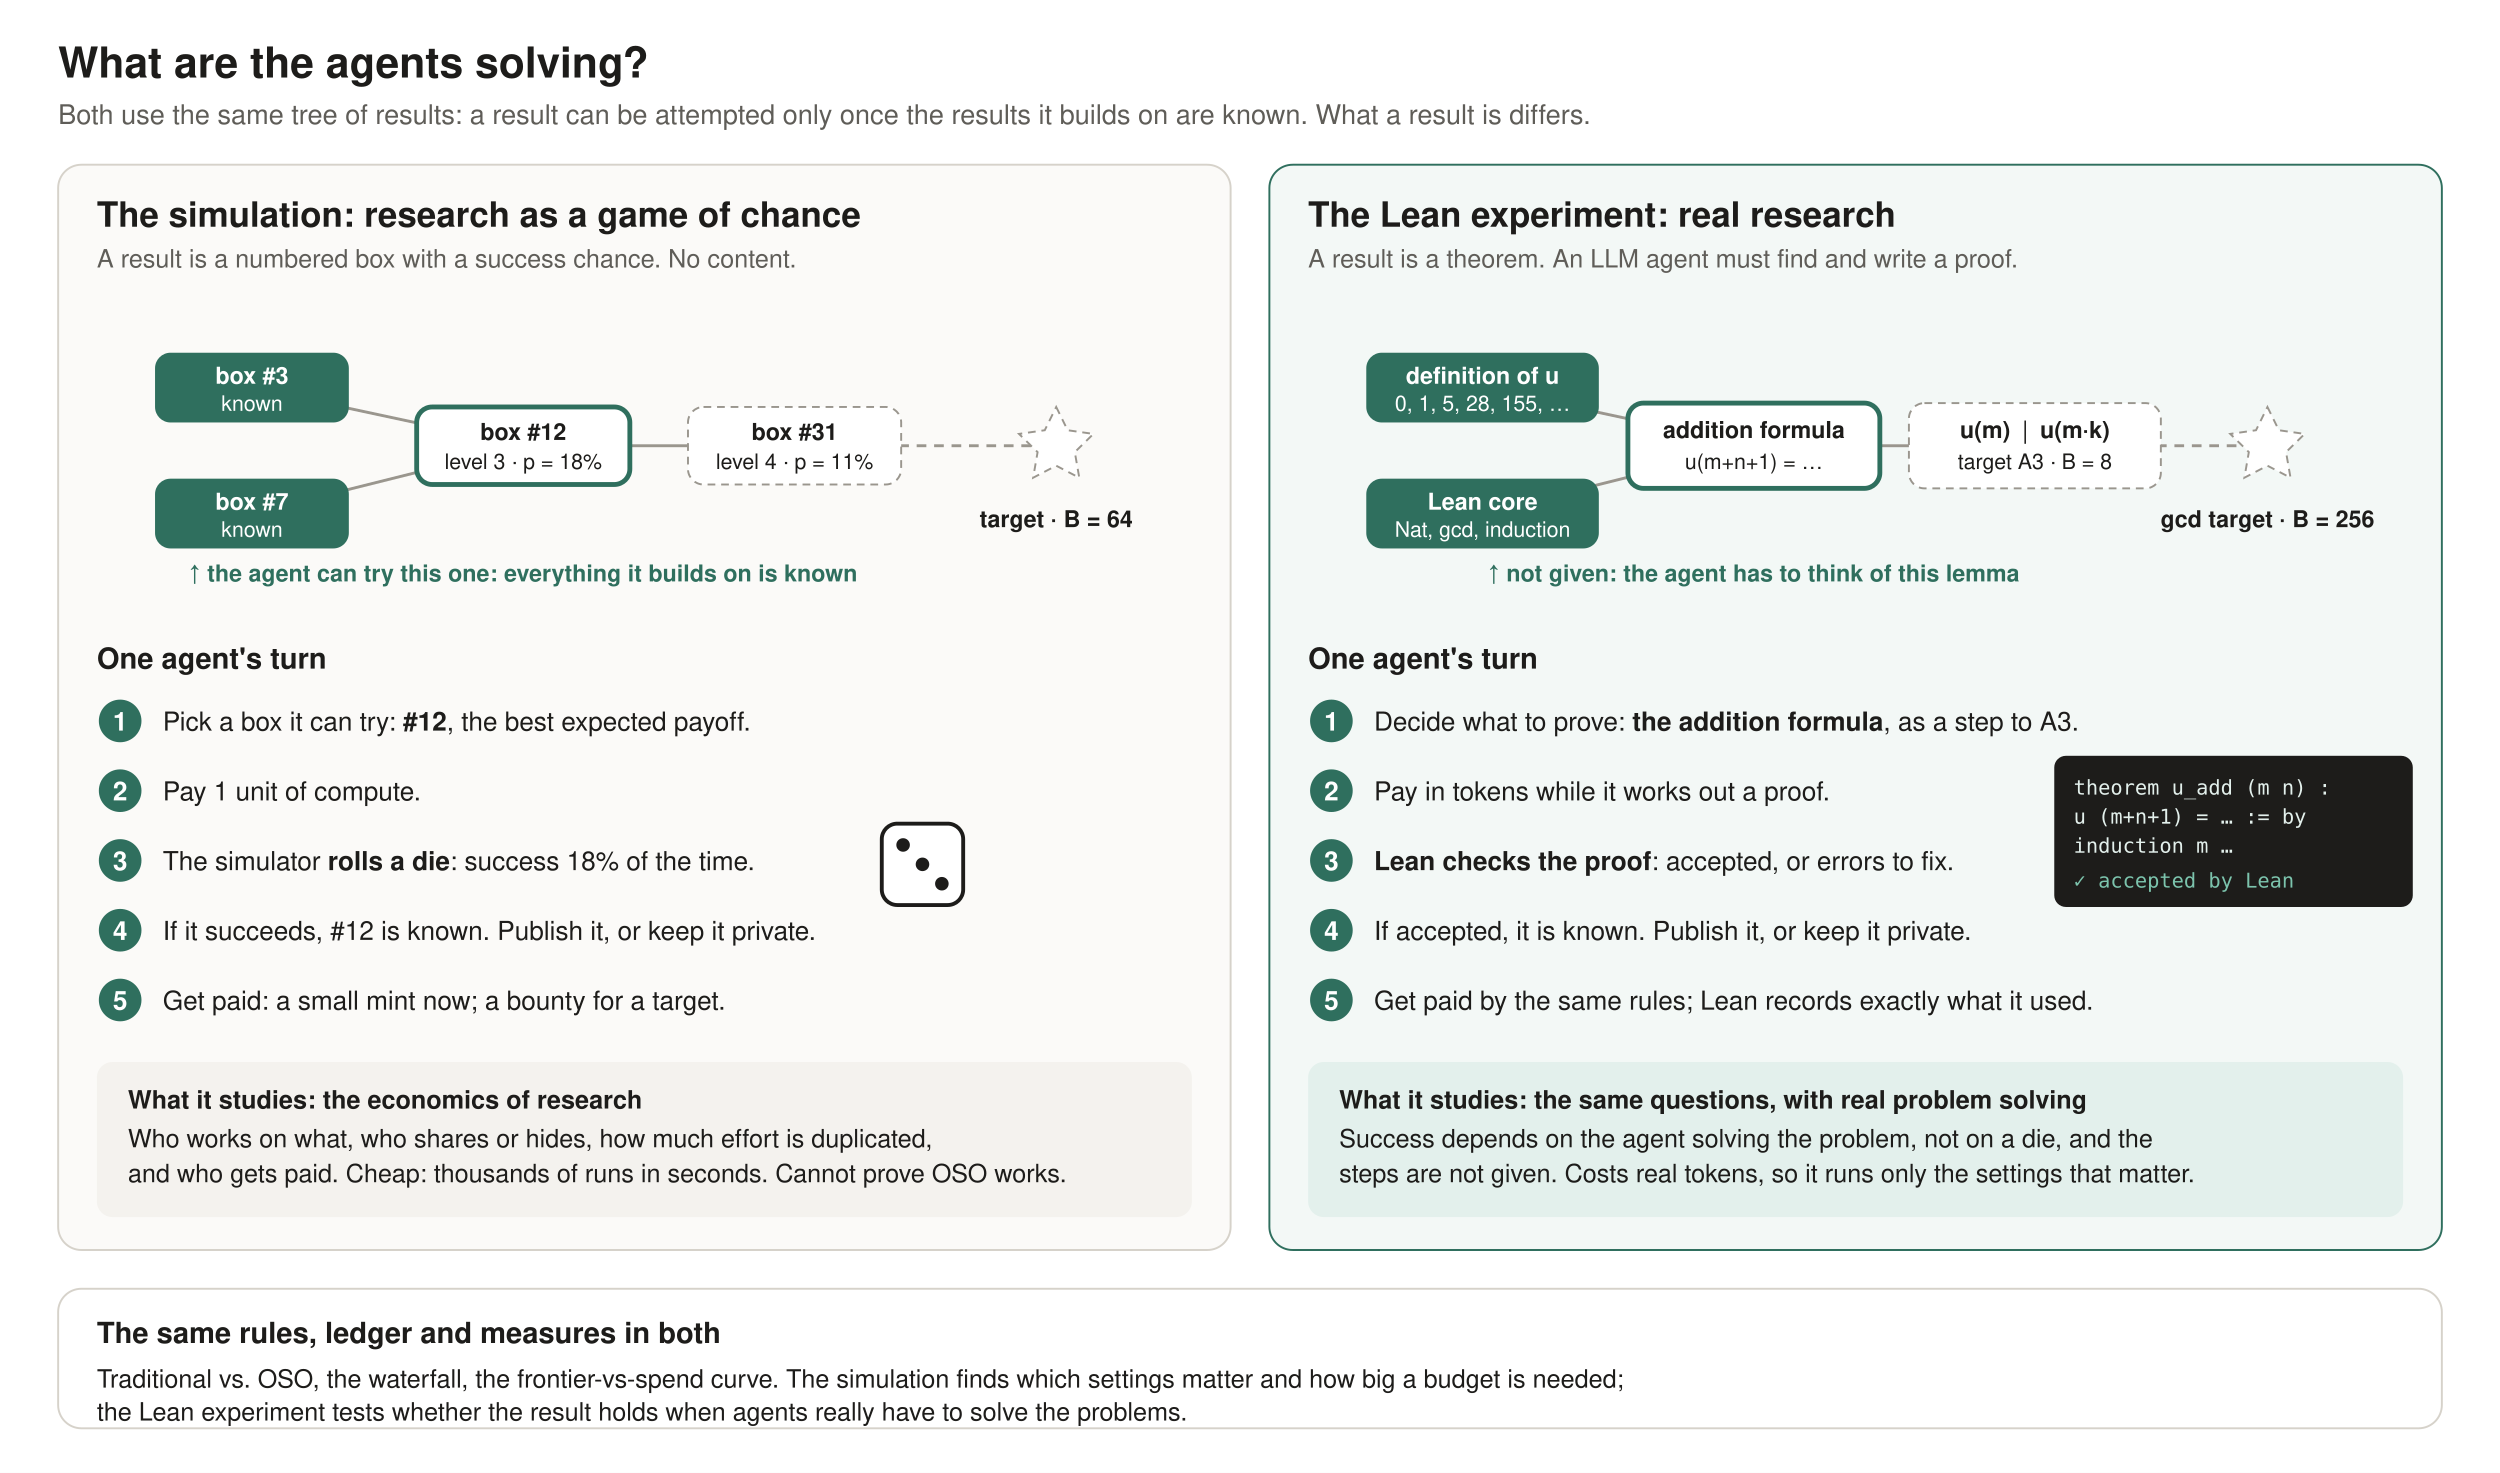
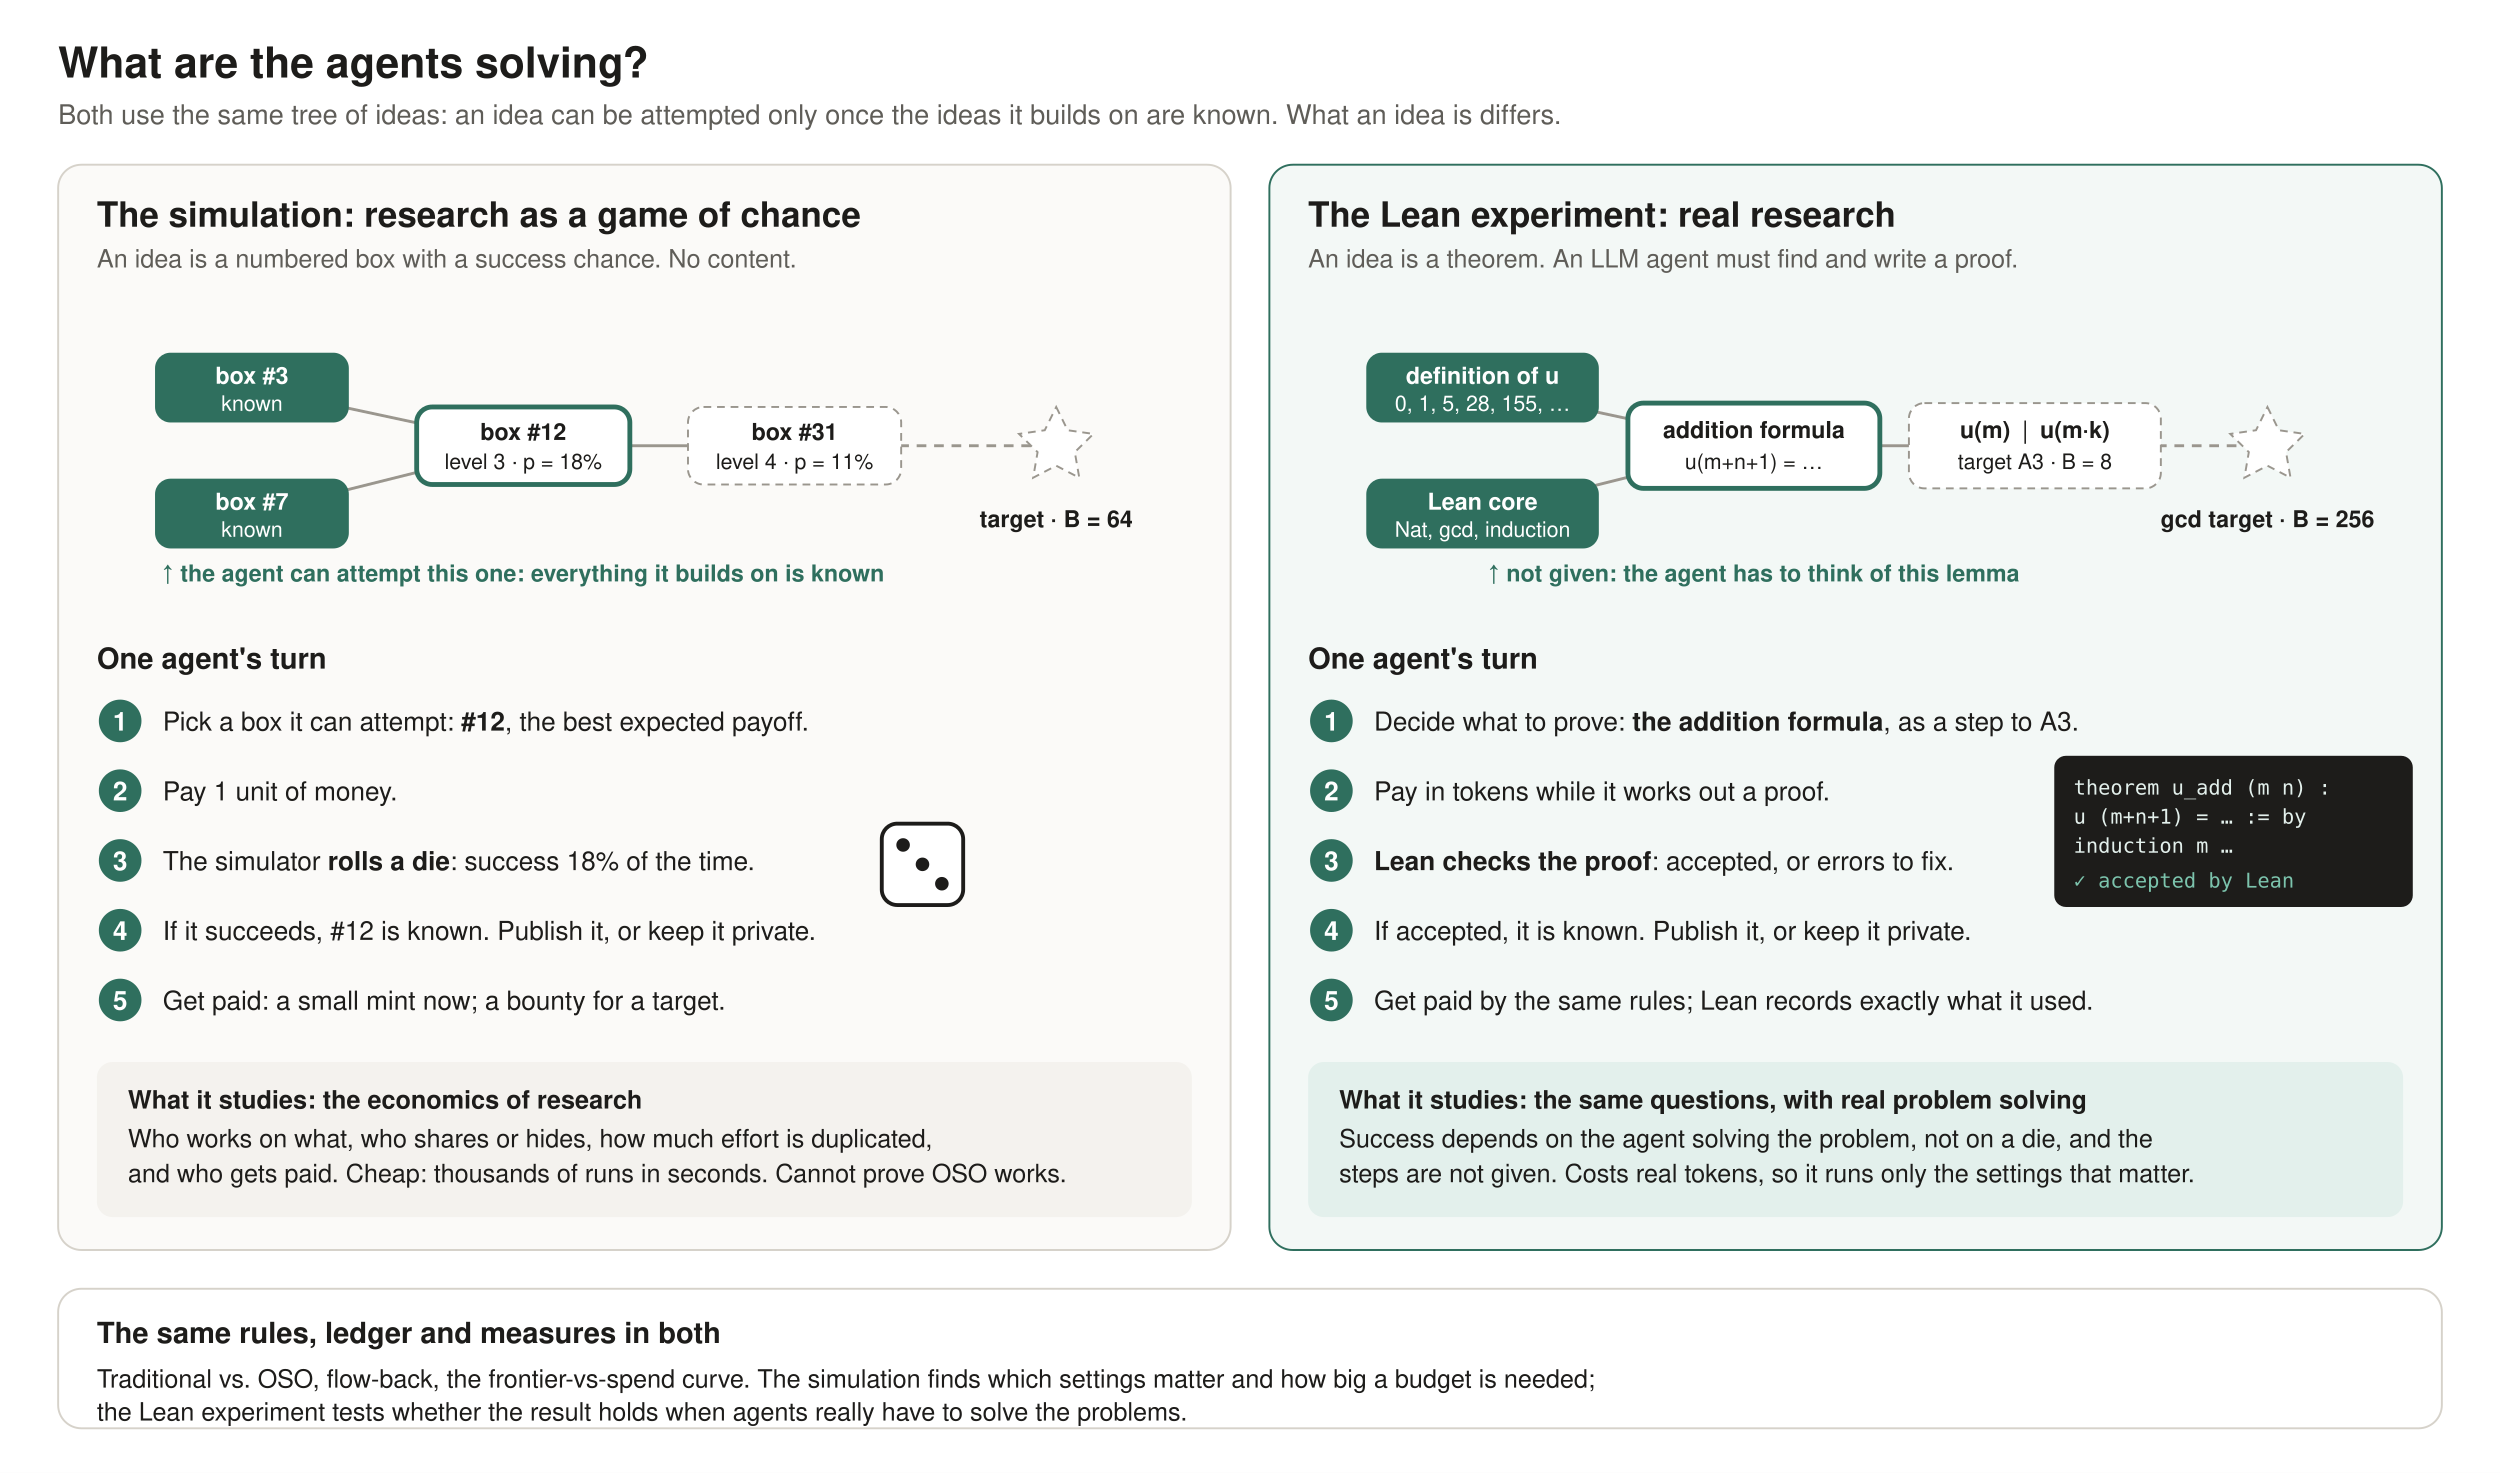
<svg xmlns="http://www.w3.org/2000/svg" viewBox="0 0 1290 760" width="1290" height="760" font-family="Helvetica, Arial, sans-serif" font-size="13" fill="#1d1c1a">
  <defs>
    <marker id="a" viewBox="0 0 10 10" refX="9" refY="5" markerWidth="7" markerHeight="7" orient="auto-start-reverse">
      <path d="M0,0 L10,5 L0,10 z" fill="#4a4843" />
    </marker>
  </defs>
  <rect width="1290" height="760" fill="#ffffff" />
  <text x="30" y="40" font-size="22" font-weight="700">What are the agents solving?</text>
-   <text x="30" y="64" font-size="14" fill="#5f5d58">Both use the same tree of results: a result can be attempted only once the results it builds on are known. What a result is differs.</text>
+   <text x="30" y="64" font-size="14" fill="#5f5d58">Both use the same tree of ideas: an idea can be attempted only once the ideas it builds on are known. What an idea is differs.</text>
  <rect x="30" y="85" width="605" height="560" rx="12" fill="#fbfaf8" stroke="#d6d2ca" />
  <text x="50" y="117" font-size="18" font-weight="700">The simulation: research as a game of chance</text>
-   <text x="50" y="138" fill="#5f5d58">A result is a numbered box with a success chance. No content.</text>
+   <text x="50" y="138" fill="#5f5d58">An idea is a numbered box with a success chance. No content.</text>
  <g font-size="12" text-anchor="middle">
    <line x1="130" y1="200" x2="270" y2="230" stroke="#9a968e" stroke-width="1.5" />
    <line x1="130" y1="265" x2="270" y2="230" stroke="#9a968e" stroke-width="1.5" />
    <line x1="270" y1="230" x2="410" y2="230" stroke="#9a968e" stroke-width="1.5" />
    <line x1="410" y1="230" x2="545" y2="230" stroke="#9a968e" stroke-width="1.5" stroke-dasharray="5 4" />
    <rect x="80" y="182" width="100" height="36" rx="8" fill="#2f6f5e" />
    <text x="130" y="198" fill="#fff" font-weight="700">box #3</text>
    <text x="130" y="212" fill="#fff" font-size="11">known</text>
    <rect x="80" y="247" width="100" height="36" rx="8" fill="#2f6f5e" />
    <text x="130" y="263" fill="#fff" font-weight="700">box #7</text>
    <text x="130" y="277" fill="#fff" font-size="11">known</text>
    <rect x="215" y="210" width="110" height="40" rx="8" fill="#ffffff" stroke="#2f6f5e" stroke-width="2.5" />
    <text x="270" y="227" font-weight="700">box #12</text>
    <text x="270" y="242" font-size="11">level 3 · p = 18%</text>
    <rect x="355" y="210" width="110" height="40" rx="8" fill="#ffffff" stroke="#9a968e" stroke-dasharray="4 3" />
    <text x="410" y="227" font-weight="700">box #31</text>
    <text x="410" y="242" font-size="11">level 4 · p = 11%</text>
    <path d="M545,210 l5.9,12 13.3,1.9 -9.6,9.4 2.3,13.2 -11.9,-6.2 -11.9,6.2 2.3,-13.2 -9.6,-9.4 13.3,-1.9z" fill="#ffffff" stroke="#9a968e" stroke-dasharray="4 3" />
    <text x="545" y="272" font-weight="700">target · B = 64</text>
  </g>
-   <text x="270" y="300" text-anchor="middle" font-size="12" fill="#2f6f5e" font-weight="700">↑ the agent can try this one: everything it builds on is known</text>
+   <text x="270" y="300" text-anchor="middle" font-size="12" fill="#2f6f5e" font-weight="700">↑ the agent can attempt this one: everything it builds on is known</text>
  <text x="50" y="345" font-weight="700" font-size="15">One agent's turn</text>
  <g font-size="13.5">
    <circle cx="62" cy="372" r="11" fill="#2f6f5e" />
    <text x="62" y="377" text-anchor="middle" fill="#fff" font-weight="700">1</text>
-     <text x="84" y="377">Pick a box it can try: <tspan font-weight="700">#12</tspan>, the best expected payoff.</text>
+     <text x="84" y="377">Pick a box it can attempt: <tspan font-weight="700">#12</tspan>, the best expected payoff.</text>
    <circle cx="62" cy="408" r="11" fill="#2f6f5e" />
    <text x="62" y="413" text-anchor="middle" fill="#fff" font-weight="700">2</text>
-     <text x="84" y="413">Pay 1 unit of compute.</text>
+     <text x="84" y="413">Pay 1 unit of money.</text>
    <circle cx="62" cy="444" r="11" fill="#2f6f5e" />
    <text x="62" y="449" text-anchor="middle" fill="#fff" font-weight="700">3</text>
    <text x="84" y="449">The simulator <tspan font-weight="700">rolls a die</tspan>: success 18% of the time.</text>
    <rect x="455" y="425" width="42" height="42" rx="8" fill="#ffffff" stroke="#1d1c1a" stroke-width="2" />
    <circle cx="466" cy="436" r="3.5" />
    <circle cx="476" cy="446" r="3.5" />
    <circle cx="486" cy="456" r="3.5" />
    <circle cx="62" cy="480" r="11" fill="#2f6f5e" />
    <text x="62" y="485" text-anchor="middle" fill="#fff" font-weight="700">4</text>
    <text x="84" y="485">If it succeeds, #12 is known. Publish it, or keep it private.</text>
    <circle cx="62" cy="516" r="11" fill="#2f6f5e" />
    <text x="62" y="521" text-anchor="middle" fill="#fff" font-weight="700">5</text>
    <text x="84" y="521">Get paid: a small mint now; a bounty for a target.</text>
  </g>
  <rect x="50" y="548" width="565" height="80" rx="8" fill="#f4f2ee" />
  <text x="66" y="572" font-weight="700">What it studies: the economics of research</text>
  <text x="66" y="592">Who works on what, who shares or hides, how much effort is duplicated,</text>
  <text x="66" y="610">and who gets paid. Cheap: thousands of runs in seconds. Cannot prove OSO works.</text>
  <rect x="655" y="85" width="605" height="560" rx="12" fill="#f3f8f6" stroke="#2f6f5e" />
  <text x="675" y="117" font-size="18" font-weight="700">The Lean experiment: real research</text>
-   <text x="675" y="138" fill="#5f5d58">A result is a theorem. An LLM agent must find and write a proof.</text>
+   <text x="675" y="138" fill="#5f5d58">An idea is a theorem. An LLM agent must find and write a proof.</text>
  <g font-size="12" text-anchor="middle">
    <line x1="765" y1="200" x2="905" y2="230" stroke="#9a968e" stroke-width="1.5" />
    <line x1="765" y1="265" x2="905" y2="230" stroke="#9a968e" stroke-width="1.5" />
    <line x1="905" y1="230" x2="1050" y2="230" stroke="#9a968e" stroke-width="1.5" />
    <line x1="1050" y1="230" x2="1170" y2="230" stroke="#9a968e" stroke-width="1.5" stroke-dasharray="5 4" />
    <rect x="705" y="182" width="120" height="36" rx="8" fill="#2f6f5e" />
    <text x="765" y="198" fill="#fff" font-weight="700">definition of u</text>
    <text x="765" y="212" fill="#fff" font-size="11">0, 1, 5, 28, 155, …</text>
    <rect x="705" y="247" width="120" height="36" rx="8" fill="#2f6f5e" />
    <text x="765" y="263" fill="#fff" font-weight="700">Lean core</text>
    <text x="765" y="277" fill="#fff" font-size="11">Nat, gcd, induction</text>
    <rect x="840" y="208" width="130" height="44" rx="8" fill="#ffffff" stroke="#2f6f5e" stroke-width="2.5" />
    <text x="905" y="226" font-weight="700">addition formula</text>
    <text x="905" y="242" font-size="11">u(m+n+1) = …</text>
    <rect x="985" y="208" width="130" height="44" rx="8" fill="#ffffff" stroke="#9a968e" stroke-dasharray="4 3" />
    <text x="1050" y="226" font-weight="700">u(m) ∣ u(m·k)</text>
    <text x="1050" y="242" font-size="11">target A3 · B = 8</text>
    <path d="M1170,210 l5.9,12 13.3,1.9 -9.6,9.4 2.3,13.2 -11.9,-6.2 -11.9,6.2 2.3,-13.2 -9.6,-9.4 13.3,-1.9z" fill="#ffffff" stroke="#9a968e" stroke-dasharray="4 3" />
    <text x="1170" y="272" font-weight="700">gcd target · B = 256</text>
  </g>
  <text x="905" y="300" text-anchor="middle" font-size="12" fill="#2f6f5e" font-weight="700">↑ not given: the agent has to think of this lemma</text>
  <text x="675" y="345" font-weight="700" font-size="15">One agent's turn</text>
  <g font-size="13.5">
    <circle cx="687" cy="372" r="11" fill="#2f6f5e" />
    <text x="687" y="377" text-anchor="middle" fill="#fff" font-weight="700">1</text>
    <text x="709" y="377">Decide what to prove: <tspan font-weight="700">the addition formula</tspan>, as a step to A3.</text>
    <circle cx="687" cy="408" r="11" fill="#2f6f5e" />
    <text x="687" y="413" text-anchor="middle" fill="#fff" font-weight="700">2</text>
    <text x="709" y="413">Pay in tokens while it works out a proof.</text>
    <circle cx="687" cy="444" r="11" fill="#2f6f5e" />
    <text x="687" y="449" text-anchor="middle" fill="#fff" font-weight="700">3</text>
    <text x="709" y="449">
      <tspan font-weight="700">Lean checks the proof</tspan>: accepted, or errors to fix.</text>
    <circle cx="687" cy="480" r="11" fill="#2f6f5e" />
    <text x="687" y="485" text-anchor="middle" fill="#fff" font-weight="700">4</text>
    <text x="709" y="485">If accepted, it is known. Publish it, or keep it private.</text>
    <circle cx="687" cy="516" r="11" fill="#2f6f5e" />
    <text x="687" y="521" text-anchor="middle" fill="#fff" font-weight="700">5</text>
    <text x="709" y="521">Get paid by the same rules; Lean records exactly what it used.</text>
  </g>
  <rect x="1060" y="390" width="185" height="78" rx="6" fill="#1d1c1a" />
  <g font-family="Menlo, Consolas, monospace" font-size="10.5" fill="#e3f0ec">
    <text x="1070" y="410">theorem u_add (m n) :</text>
    <text x="1070" y="425">  u (m+n+1) = …  := by</text>
    <text x="1070" y="440">  induction m …</text>
    <text x="1070" y="458" fill="#7cc4ad">✓ accepted by Lean</text>
  </g>
  <rect x="675" y="548" width="565" height="80" rx="8" fill="#e3f0ec" />
  <text x="691" y="572" font-weight="700">What it studies: the same questions, with real problem solving</text>
  <text x="691" y="592">Success depends on the agent solving the problem, not on a die, and the</text>
  <text x="691" y="610">steps are not given. Costs real tokens, so it runs only the settings that matter.</text>
  <rect x="30" y="665" width="1230" height="72" rx="12" fill="#ffffff" stroke="#d6d2ca" />
  <text x="50" y="693" font-weight="700" font-size="15">The same rules, ledger and measures in both</text>
-   <text x="50" y="716">Traditional vs. OSO, the waterfall, the frontier-vs-spend curve. The simulation finds which settings matter and how big a budget is needed;</text>
+   <text x="50" y="716">Traditional vs. OSO, flow-back, the frontier-vs-spend curve. The simulation finds which settings matter and how big a budget is needed;</text>
  <text x="50" y="733">the Lean experiment tests whether the result holds when agents really have to solve the problems.</text>
</svg>
